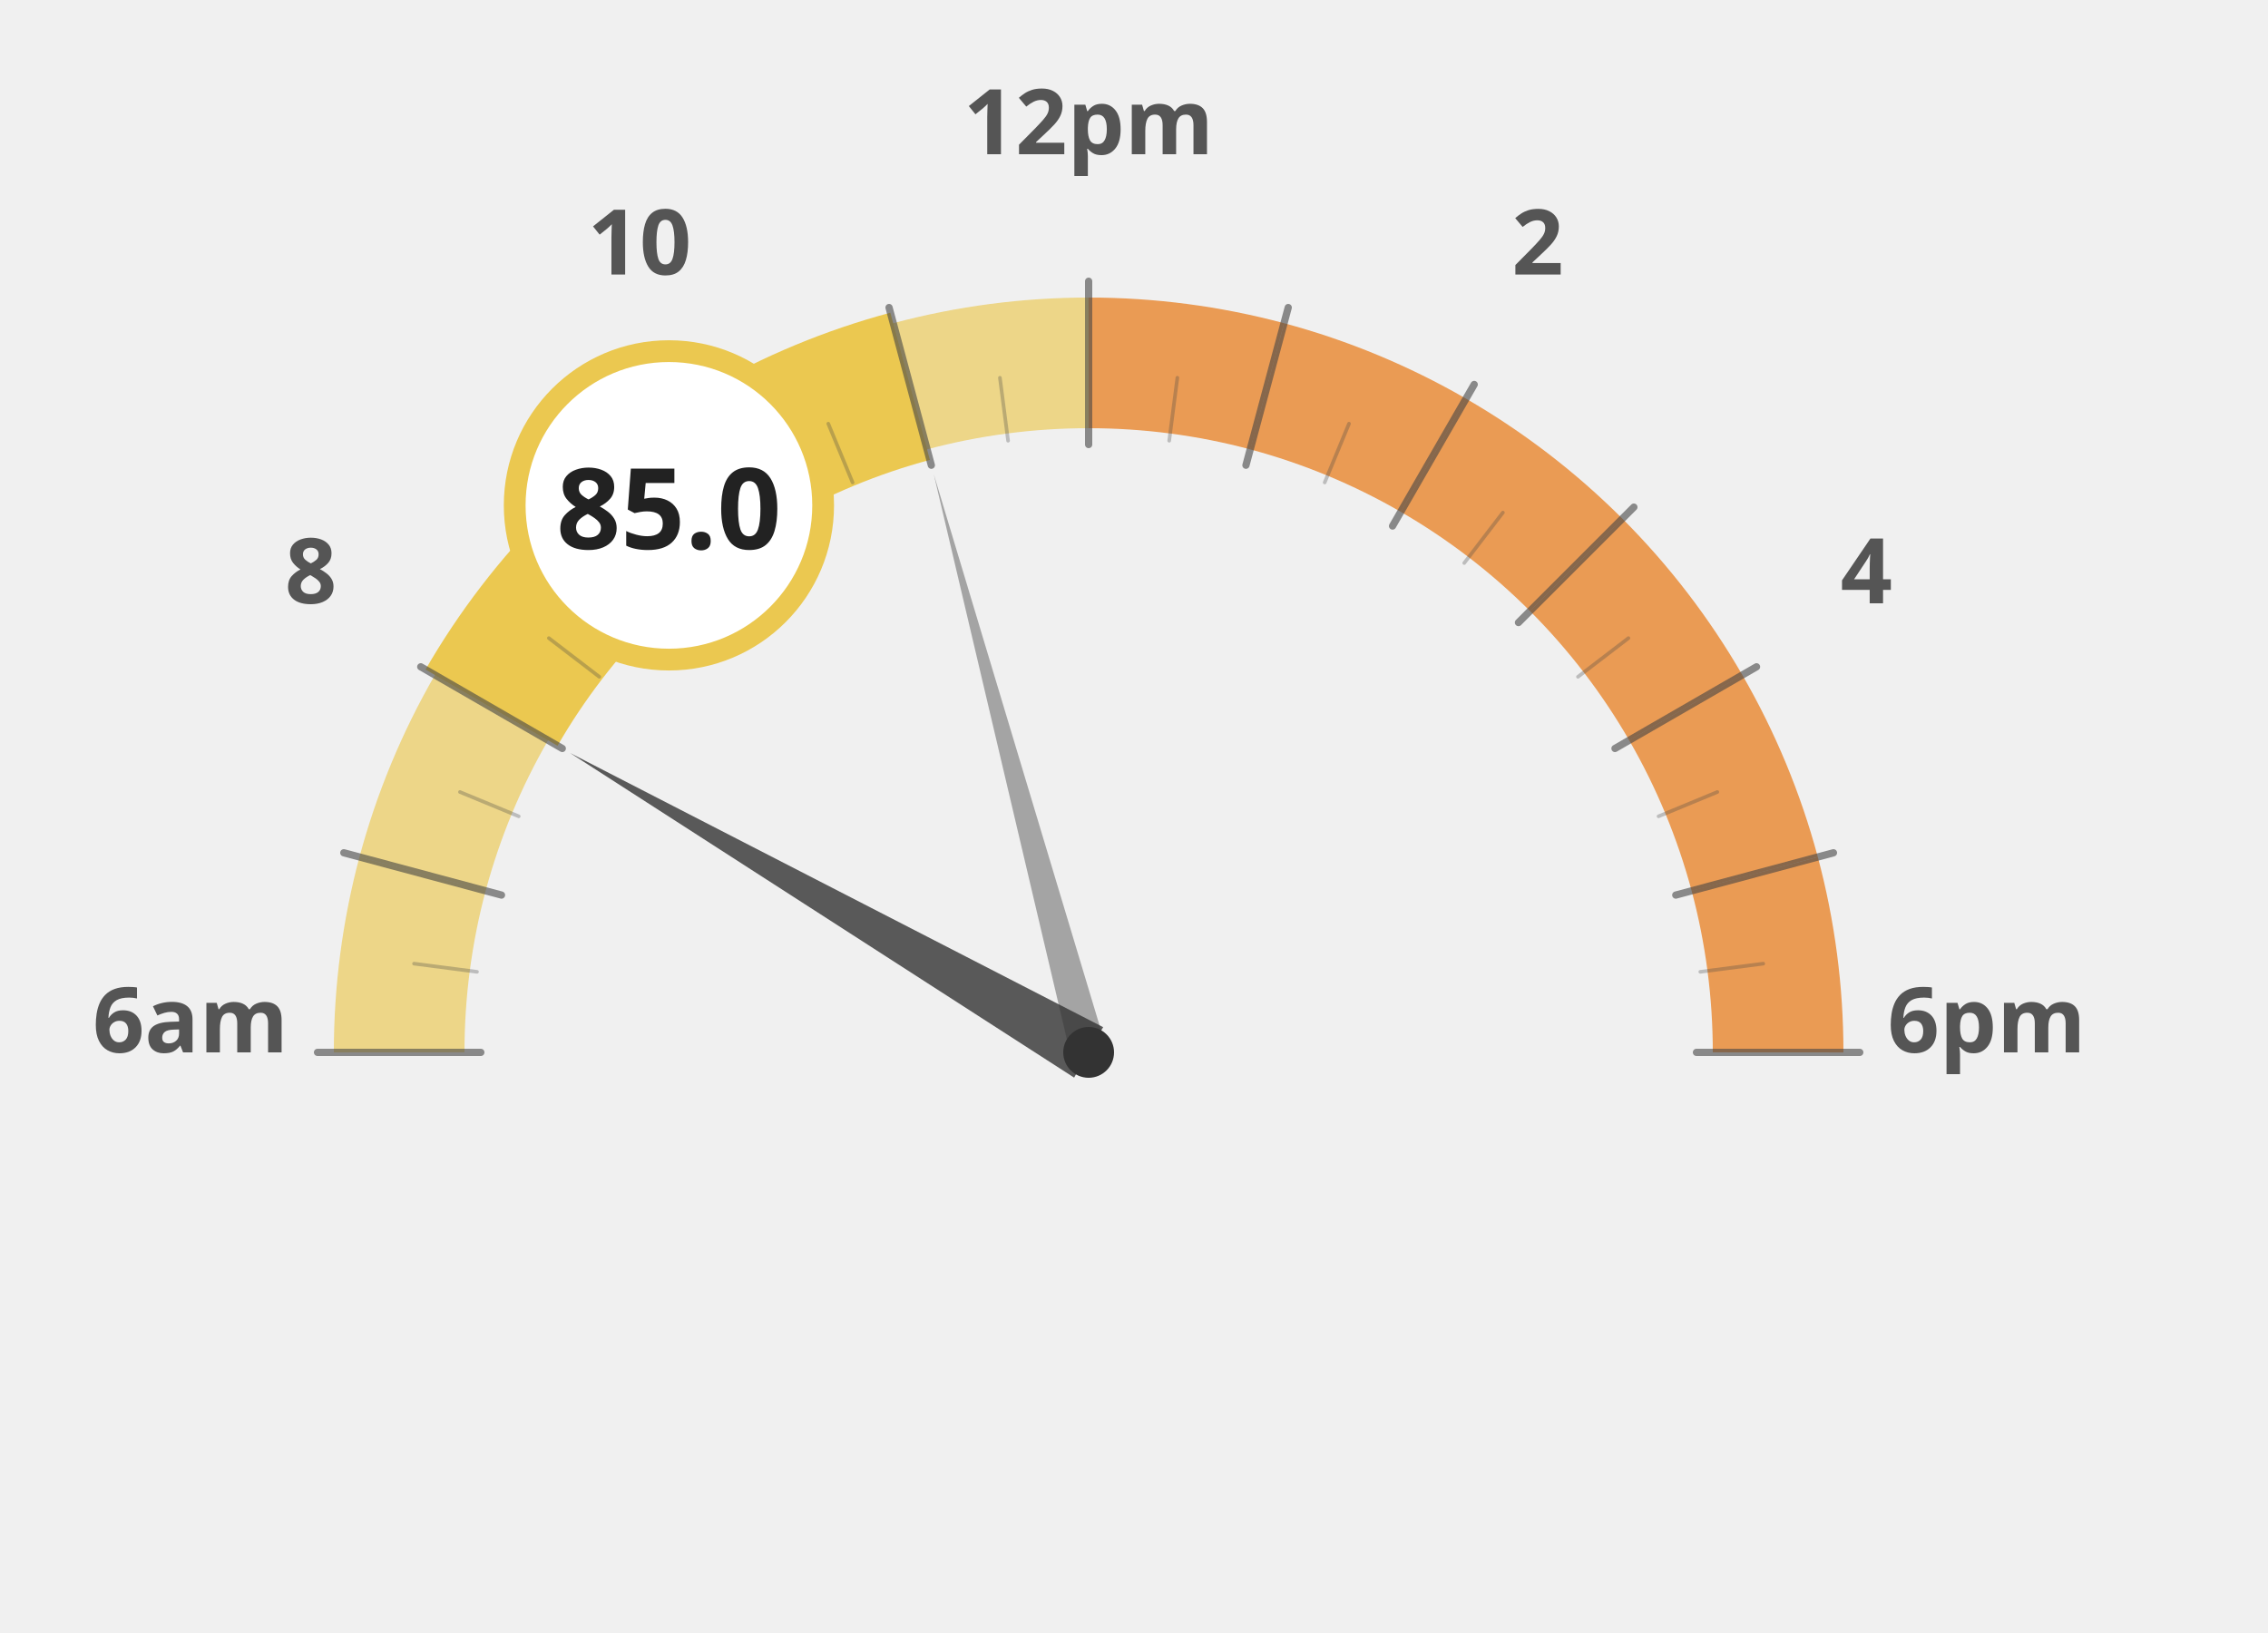
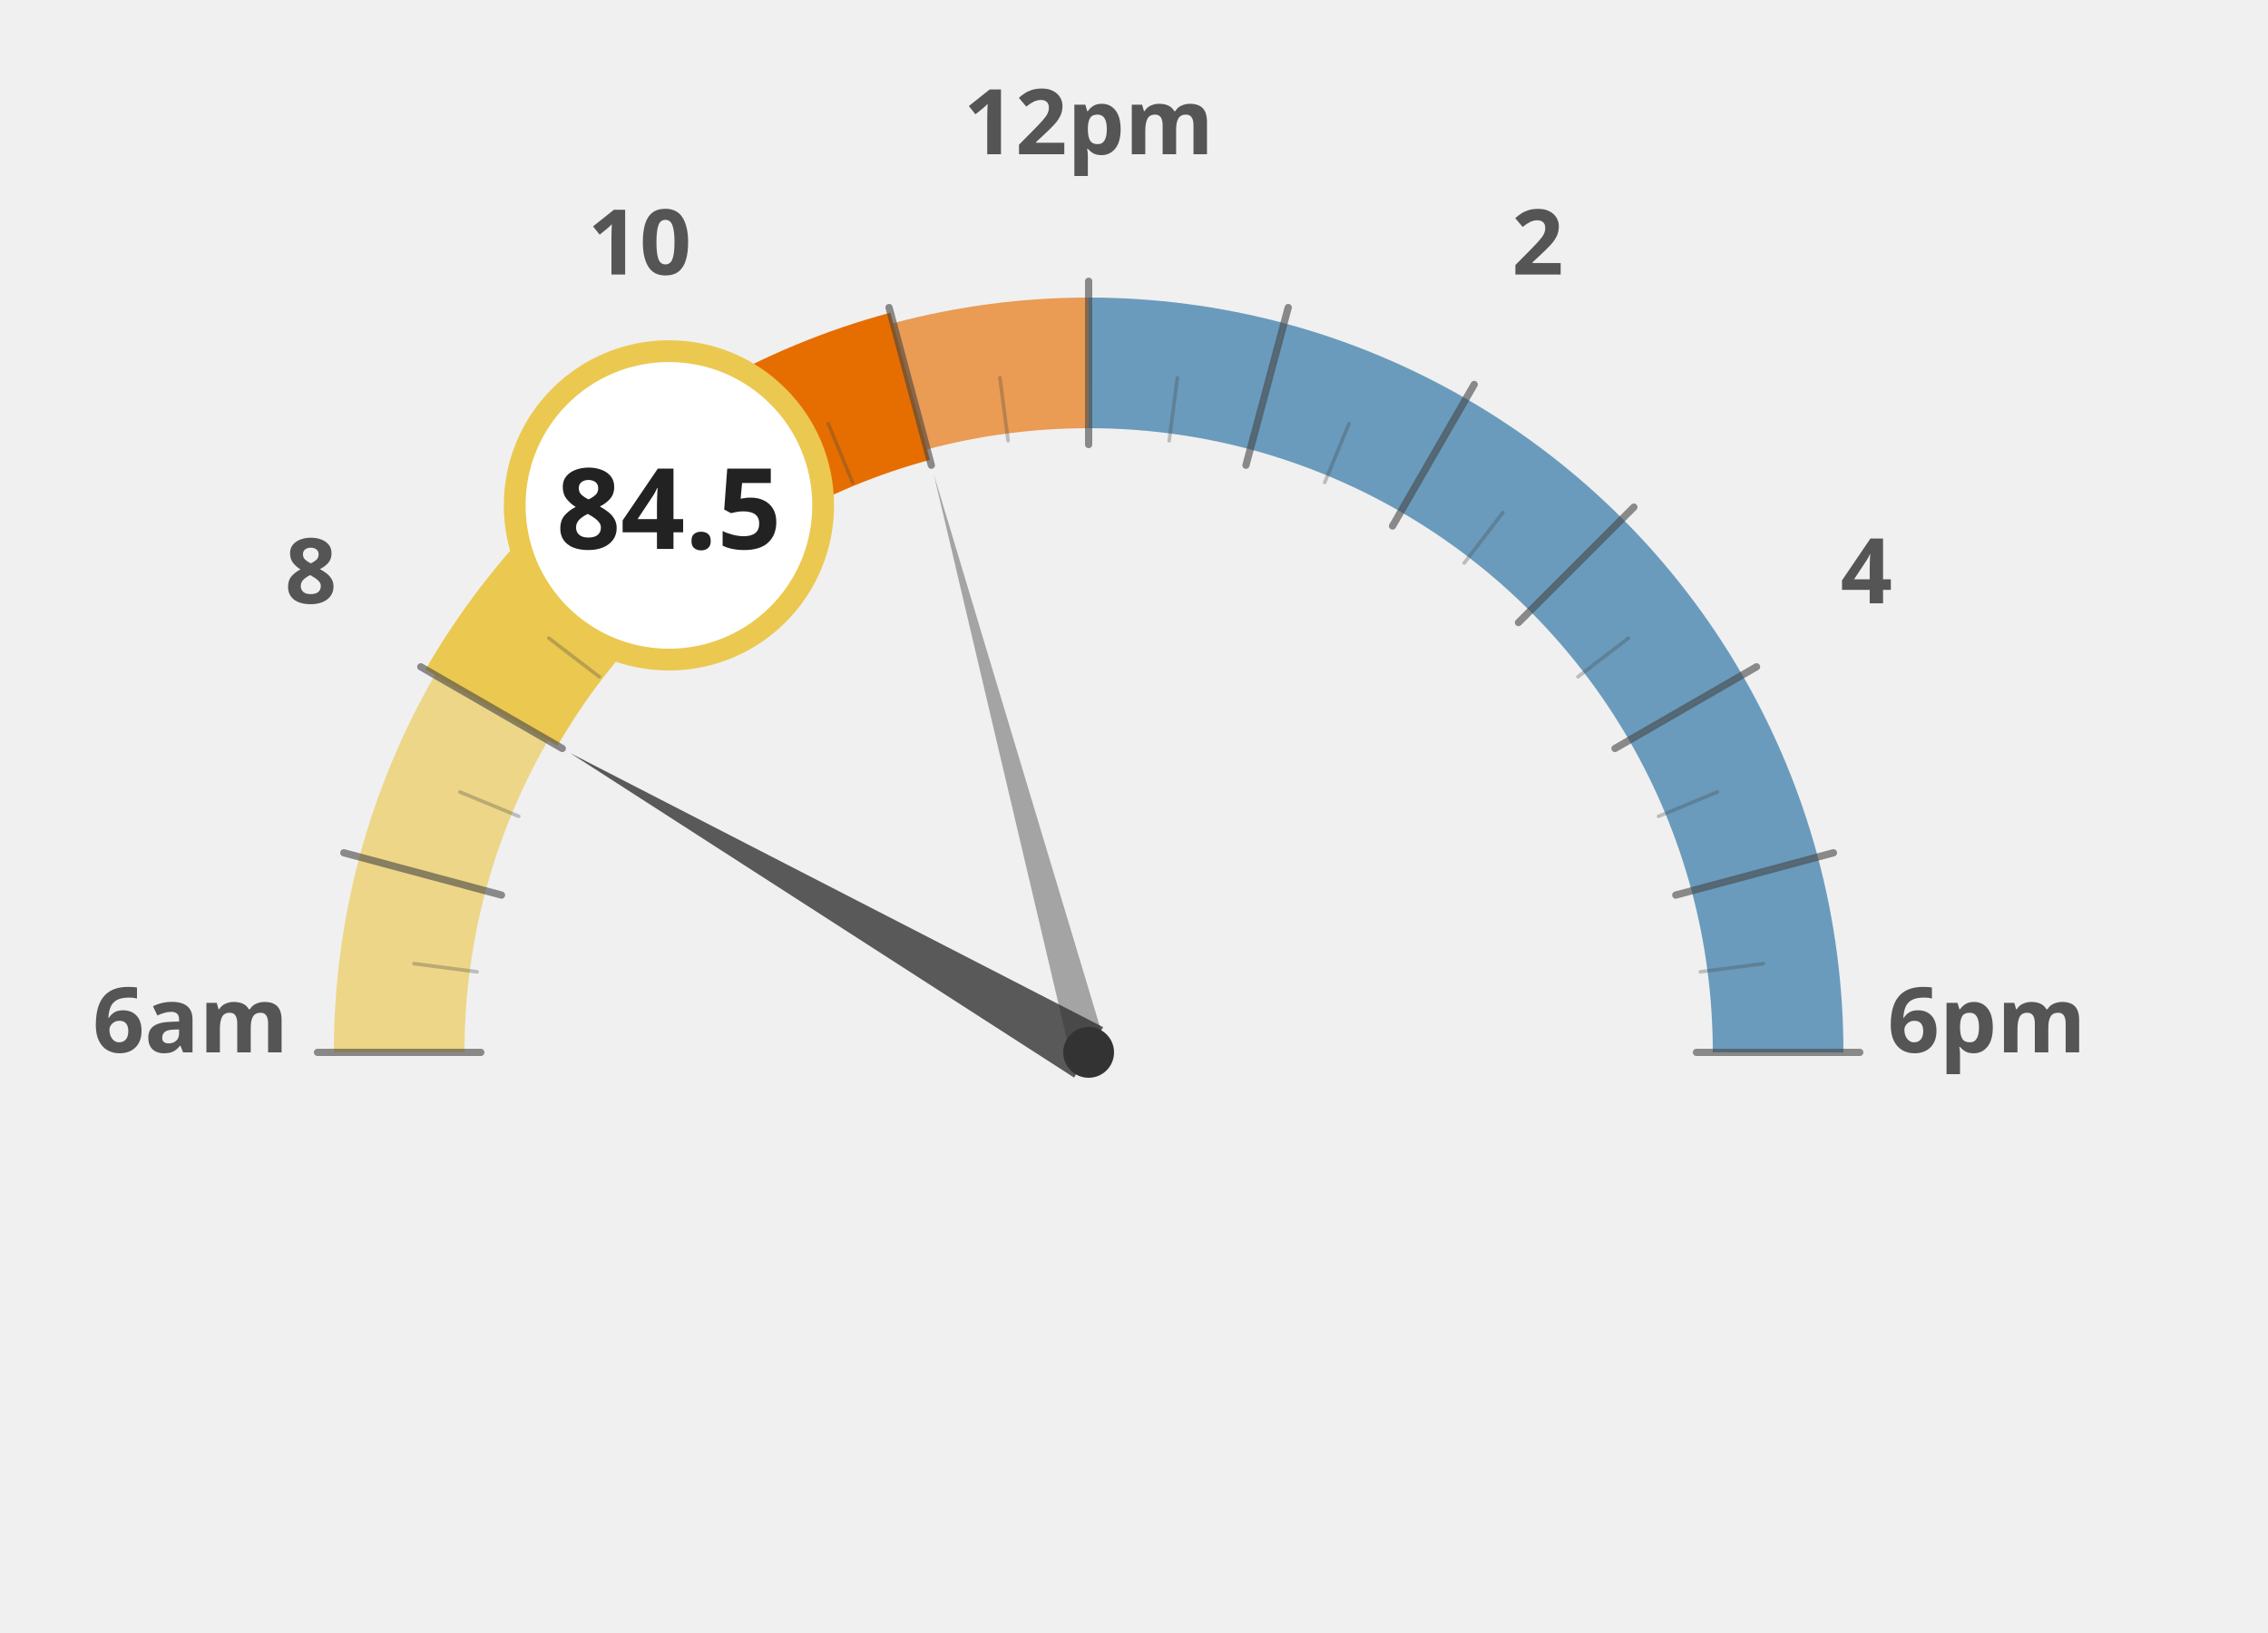
<svg xmlns="http://www.w3.org/2000/svg" width="100%" height="100%" viewBox="0 0 1250 900">
  <g transform="translate(100, 100)">
    <path d="M 120.0 480.0 A 380 380 0 0 1 132.9 381.6" fill="none" stroke="#ebc850" stroke-width="72" stroke-opacity="0.65" />
    <path d="M 132.9 381.6 A 380 380 0 0 1 170.9 290.0" fill="none" stroke="#ebc850" stroke-width="72" stroke-opacity="0.65" />
    <path d="M 170.9 290.0 A 380 380 0 0 1 231.3 211.3" fill="none" stroke="#ebc850" stroke-width="72" stroke-opacity="1.0" />
    <path d="M 231.3 211.3 A 380 380 0 0 1 310.0 150.9" fill="none" stroke="#ebc850" stroke-width="72" stroke-opacity="1.0" />
-     <path d="M 310.0 150.9 A 380 380 0 0 1 401.6 112.9" fill="none" stroke="#ebc850" stroke-width="72" stroke-opacity="1.0" />
-     <path d="M 401.6 112.9 A 380 380 0 0 1 500.0 100.0" fill="none" stroke="#ebc850" stroke-width="72" stroke-opacity="0.65" />
-     <path d="M 500.0 100.0 A 380 380 0 0 1 598.4 112.9" fill="none" stroke="#e66e00" stroke-width="72" stroke-opacity="0.65" />
-     <path d="M 598.4 112.9 A 380 380 0 0 1 690.0 150.9" fill="none" stroke="#e66e00" stroke-width="72" stroke-opacity="0.65" />
-     <path d="M 690.0 150.9 A 380 380 0 0 1 768.7 211.3" fill="none" stroke="#e66e00" stroke-width="72" stroke-opacity="0.65" />
-     <path d="M 768.7 211.3 A 380 380 0 0 1 829.1 290.0" fill="none" stroke="#e66e00" stroke-width="72" stroke-opacity="0.65" />
-     <path d="M 829.1 290.0 A 380 380 0 0 1 867.1 381.6" fill="none" stroke="#e66e00" stroke-width="72" stroke-opacity="0.65" />
-     <path d="M 867.1 381.6 A 380 380 0 0 1 880.0 480.0" fill="none" stroke="#e66e00" stroke-width="72" stroke-opacity="0.65" />
+     <path d="M 310.0 150.9 A 380 380 0 0 1 401.6 112.9" fill="none" stroke="#e66e00" stroke-width="72" stroke-opacity="1.0" />
+     <path d="M 401.6 112.9 A 380 380 0 0 1 500.0 100.0" fill="none" stroke="#e66e00" stroke-width="72" stroke-opacity="0.65" />
+     <path d="M 500.0 100.0 A 380 380 0 0 1 598.4 112.9" fill="none" stroke="#236ea0" stroke-width="72" stroke-opacity="0.65" />
+     <path d="M 598.4 112.9 A 380 380 0 0 1 690.0 150.9" fill="none" stroke="#236ea0" stroke-width="72" stroke-opacity="0.65" />
+     <path d="M 690.0 150.9 A 380 380 0 0 1 768.7 211.3" fill="none" stroke="#236ea0" stroke-width="72" stroke-opacity="0.65" />
+     <path d="M 768.7 211.3 A 380 380 0 0 1 829.1 290.0" fill="none" stroke="#236ea0" stroke-width="72" stroke-opacity="0.65" />
+     <path d="M 829.1 290.0 A 380 380 0 0 1 867.1 381.6" fill="none" stroke="#236ea0" stroke-width="72" stroke-opacity="0.65" />
+     <path d="M 867.1 381.6 A 380 380 0 0 1 880.0 480.0" fill="none" stroke="#236ea0" stroke-width="72" stroke-opacity="0.65" />
    <text x="5.0" y="480" text-anchor="middle" font-family="Montserrat, sans-serif" font-size="50" font-weight="900" fill="#555">6am</text>
    <text x="71.317" y="232.5" text-anchor="middle" font-family="Montserrat, sans-serif" font-size="50" font-weight="900" fill="#555">8</text>
    <text x="252.5" y="51.317" text-anchor="middle" font-family="Montserrat, sans-serif" font-size="50" font-weight="900" fill="#555">10</text>
    <text x="500" y="-15.0" text-anchor="middle" font-family="Montserrat, sans-serif" font-size="50" font-weight="900" fill="#555">12pm</text>
    <text x="747.5" y="51.317" text-anchor="middle" font-family="Montserrat, sans-serif" font-size="50" font-weight="900" fill="#555">2</text>
    <text x="928.683" y="232.5" text-anchor="middle" font-family="Montserrat, sans-serif" font-size="50" font-weight="900" fill="#555">4</text>
    <text x="995.0" y="480.0" text-anchor="middle" font-family="Montserrat, sans-serif" font-size="50" font-weight="900" fill="#555">6pm</text>
    <path d="M 170.9 290.0 A 380 380 0 0 1 231.3 211.3" fill="none" stroke="#ebc850" stroke-width="84" stroke-linecap="butt" />
    <path d="M 231.3 211.3 A 380 380 0 0 1 310.0 150.9" fill="none" stroke="#ebc850" stroke-width="84" stroke-linecap="butt" />
-     <path d="M 310.0 150.9 A 380 380 0 0 1 401.6 112.9" fill="none" stroke="#ebc850" stroke-width="84" stroke-linecap="butt" />
+     <path d="M 310.0 150.9 A 380 380 0 0 1 401.6 112.9" fill="none" stroke="#e66e00" stroke-width="84" stroke-linecap="butt" />
    <line x1="165.0" y1="480.0" x2="75.0" y2="480.0" stroke="#444" stroke-width="4" stroke-linecap="round" opacity="0.6" />
    <line x1="162.9" y1="435.6" x2="128.2" y2="431.1" stroke="#444" stroke-width="2" stroke-linecap="round" opacity="0.3" />
    <line x1="176.4" y1="393.3" x2="89.5" y2="370.0" stroke="#444" stroke-width="4" stroke-linecap="round" opacity="0.6" />
    <line x1="185.9" y1="349.9" x2="153.5" y2="336.5" stroke="#444" stroke-width="2" stroke-linecap="round" opacity="0.3" />
    <line x1="209.9" y1="312.5" x2="131.9" y2="267.5" stroke="#444" stroke-width="4" stroke-linecap="round" opacity="0.6" />
    <line x1="230.3" y1="273.0" x2="202.5" y2="251.7" stroke="#444" stroke-width="2" stroke-linecap="round" opacity="0.3" />
    <line x1="263.1" y1="243.1" x2="199.5" y2="179.5" stroke="#444" stroke-width="4" stroke-linecap="round" opacity="0.6" />
    <line x1="293.0" y1="210.3" x2="271.7" y2="182.5" stroke="#444" stroke-width="2" stroke-linecap="round" opacity="0.3" />
    <line x1="332.5" y1="189.9" x2="287.5" y2="111.9" stroke="#444" stroke-width="4" stroke-linecap="round" opacity="0.6" />
    <line x1="369.9" y1="165.9" x2="356.5" y2="133.5" stroke="#444" stroke-width="2" stroke-linecap="round" opacity="0.3" />
    <line x1="413.3" y1="156.4" x2="390.0" y2="69.5" stroke="#444" stroke-width="4" stroke-linecap="round" opacity="0.6" />
    <line x1="455.6" y1="142.9" x2="451.1" y2="108.2" stroke="#444" stroke-width="2" stroke-linecap="round" opacity="0.3" />
    <line x1="500.0" y1="145.0" x2="500.0" y2="55.0" stroke="#444" stroke-width="4" stroke-linecap="round" opacity="0.6" />
    <line x1="544.4" y1="142.9" x2="548.9" y2="108.2" stroke="#444" stroke-width="2" stroke-linecap="round" opacity="0.3" />
    <line x1="586.7" y1="156.4" x2="610.0" y2="69.5" stroke="#444" stroke-width="4" stroke-linecap="round" opacity="0.6" />
    <line x1="630.1" y1="165.9" x2="643.5" y2="133.5" stroke="#444" stroke-width="2" stroke-linecap="round" opacity="0.3" />
    <line x1="667.5" y1="189.9" x2="712.5" y2="111.9" stroke="#444" stroke-width="4" stroke-linecap="round" opacity="0.6" />
    <line x1="707.0" y1="210.3" x2="728.3" y2="182.5" stroke="#444" stroke-width="2" stroke-linecap="round" opacity="0.3" />
    <line x1="736.9" y1="243.1" x2="800.5" y2="179.5" stroke="#444" stroke-width="4" stroke-linecap="round" opacity="0.6" />
    <line x1="769.7" y1="273.0" x2="797.5" y2="251.7" stroke="#444" stroke-width="2" stroke-linecap="round" opacity="0.3" />
    <line x1="790.1" y1="312.5" x2="868.1" y2="267.5" stroke="#444" stroke-width="4" stroke-linecap="round" opacity="0.6" />
    <line x1="814.1" y1="349.9" x2="846.5" y2="336.5" stroke="#444" stroke-width="2" stroke-linecap="round" opacity="0.3" />
    <line x1="823.6" y1="393.3" x2="910.5" y2="370.0" stroke="#444" stroke-width="4" stroke-linecap="round" opacity="0.6" />
    <line x1="837.1" y1="435.6" x2="871.8" y2="431.1" stroke="#444" stroke-width="2" stroke-linecap="round" opacity="0.3" />
    <line x1="835.0" y1="480.0" x2="925.0" y2="480.0" stroke="#444" stroke-width="4" stroke-linecap="round" opacity="0.6" />
    <polygon points="214.2,315.0 492.0,493.9 508.0,466.1" fill="#333" opacity="0.8" />
    <polygon points="414.6,161.2 490.3,482.6 509.7,477.4" fill="#333" opacity="0.4" />
    <circle cx="500" cy="480" r="14" fill="#333" />
    <circle cx="268.671" cy="178.526" r="85" fill="white" stroke="#ebc850" stroke-width="12" />
-     <text x="268.671" y="202.526" text-anchor="middle" font-family="Montserrat, sans-serif" font-size="62" font-weight="800" fill="#222">85.0</text>
+     <text x="268.671" y="202.526" text-anchor="middle" font-family="Montserrat, sans-serif" font-size="62" font-weight="800" fill="#222">84.5</text>
  </g>
</svg>
